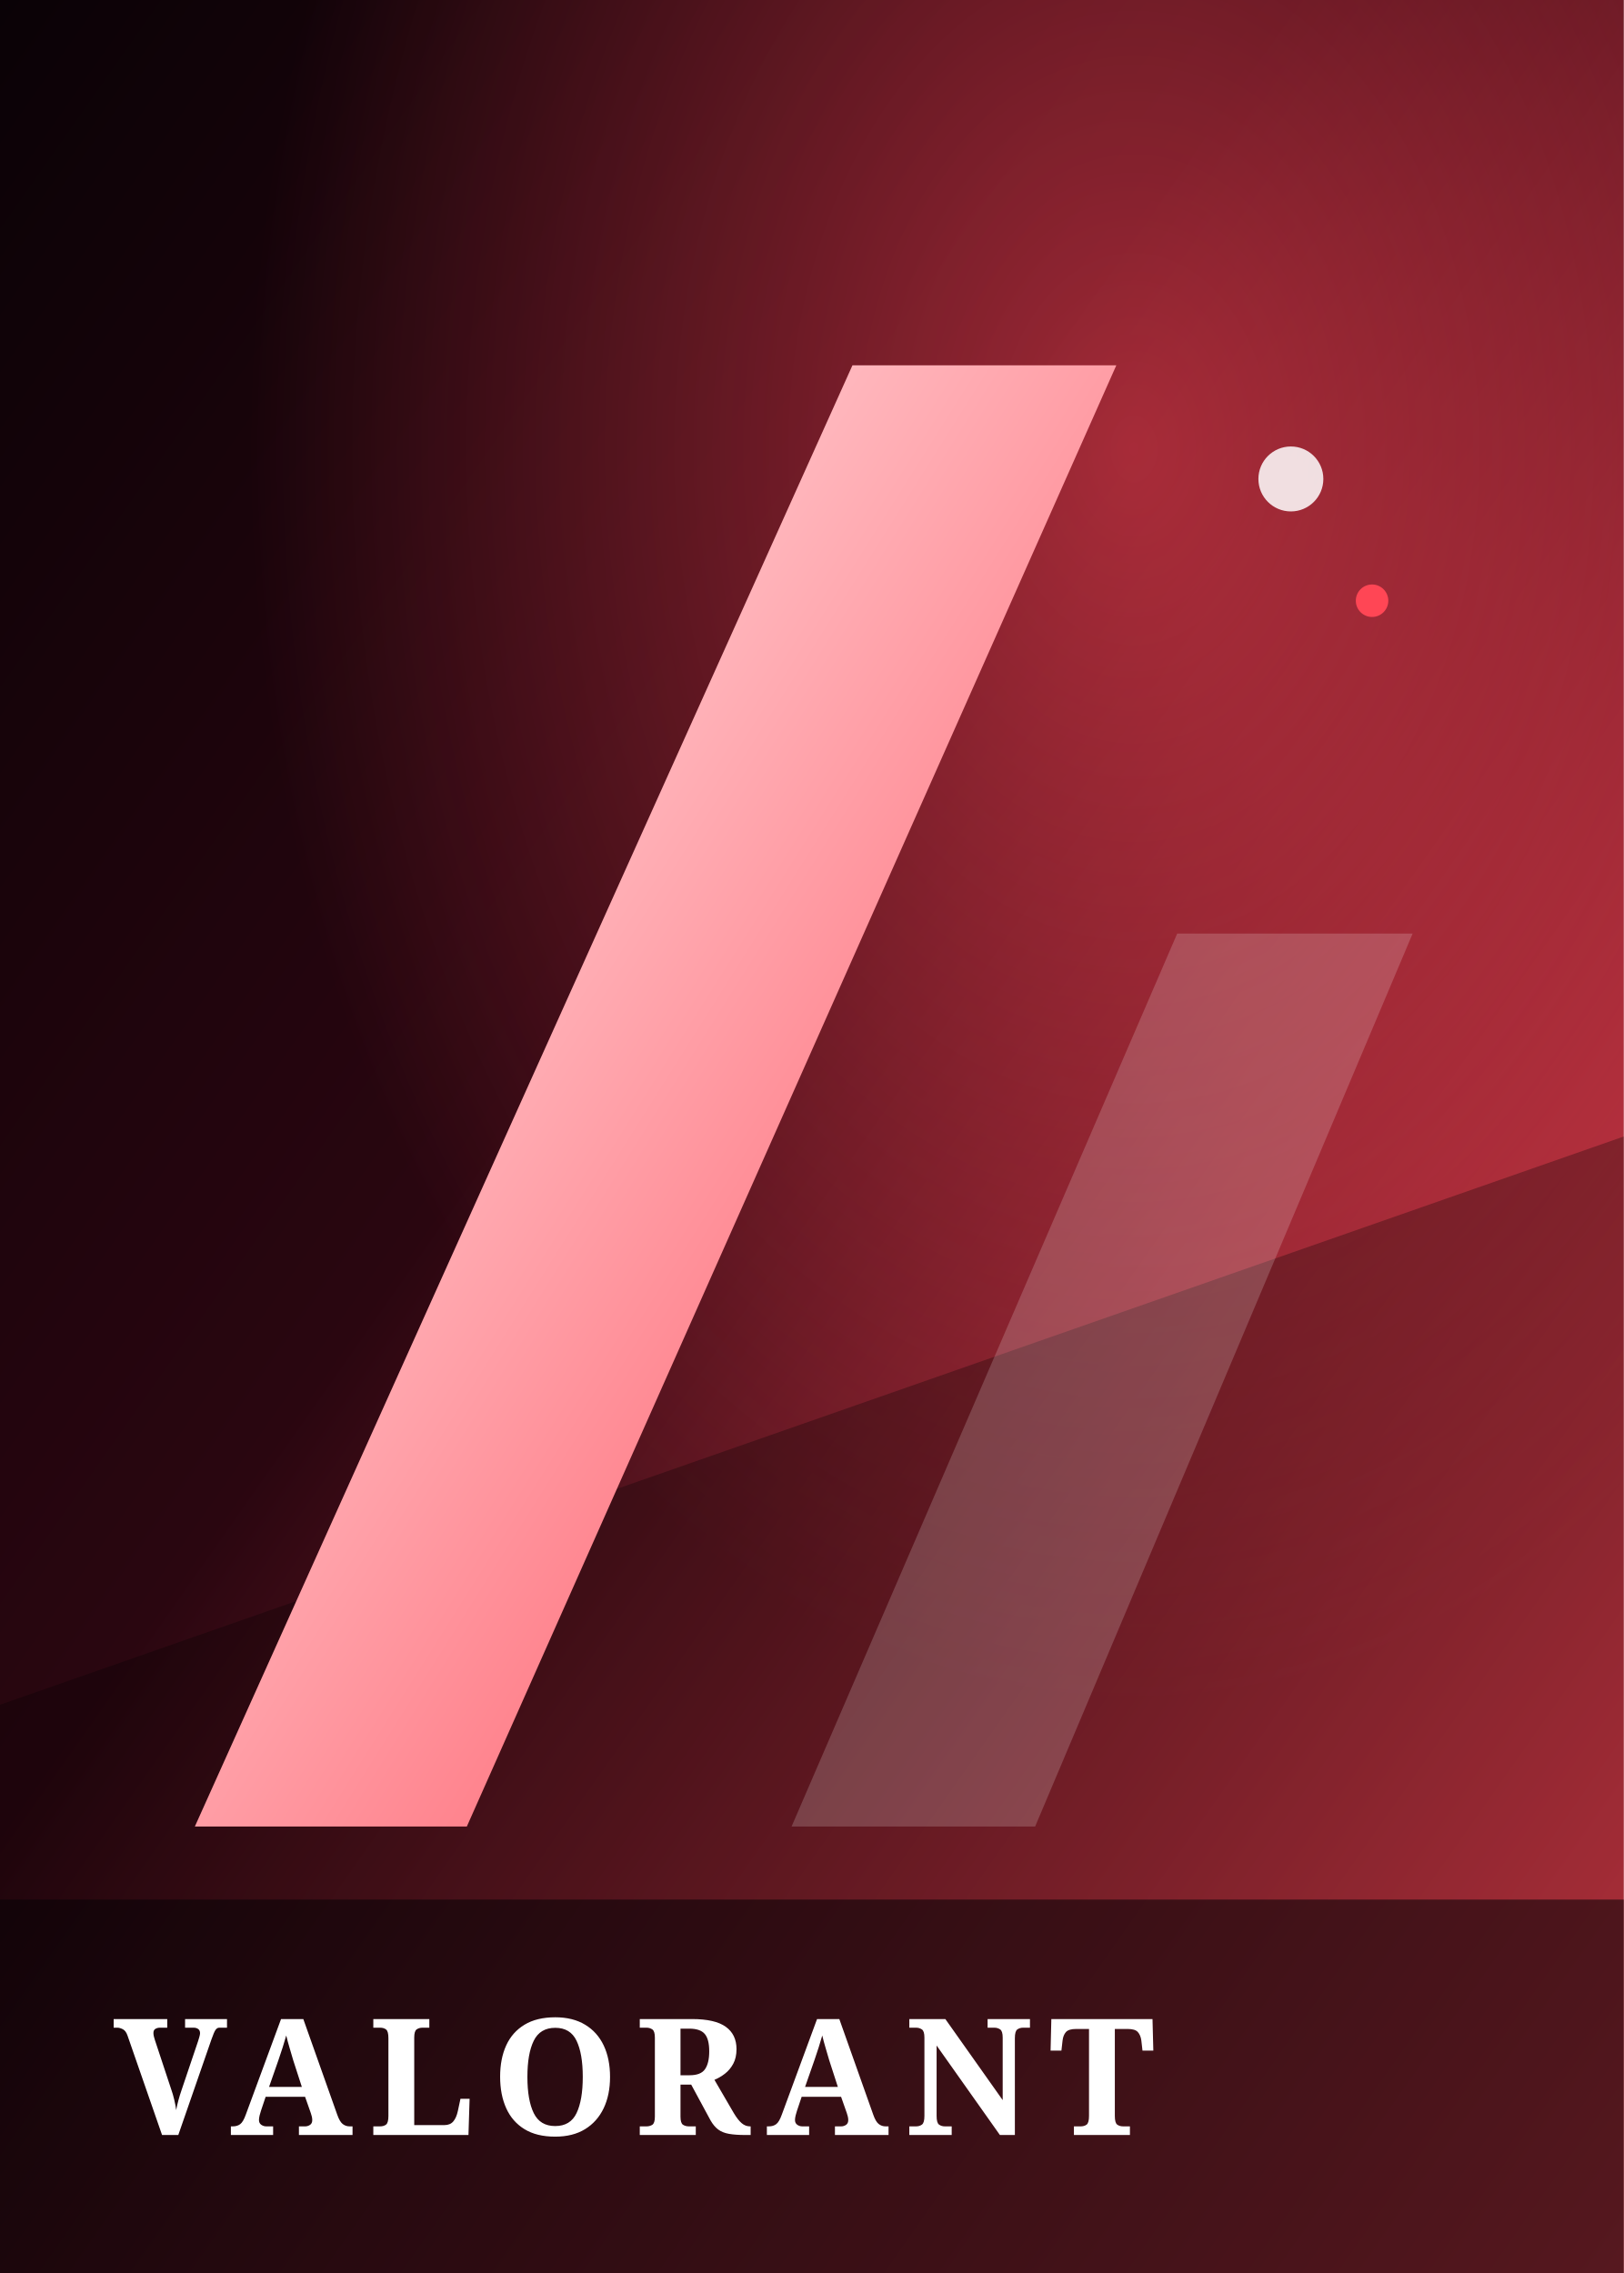
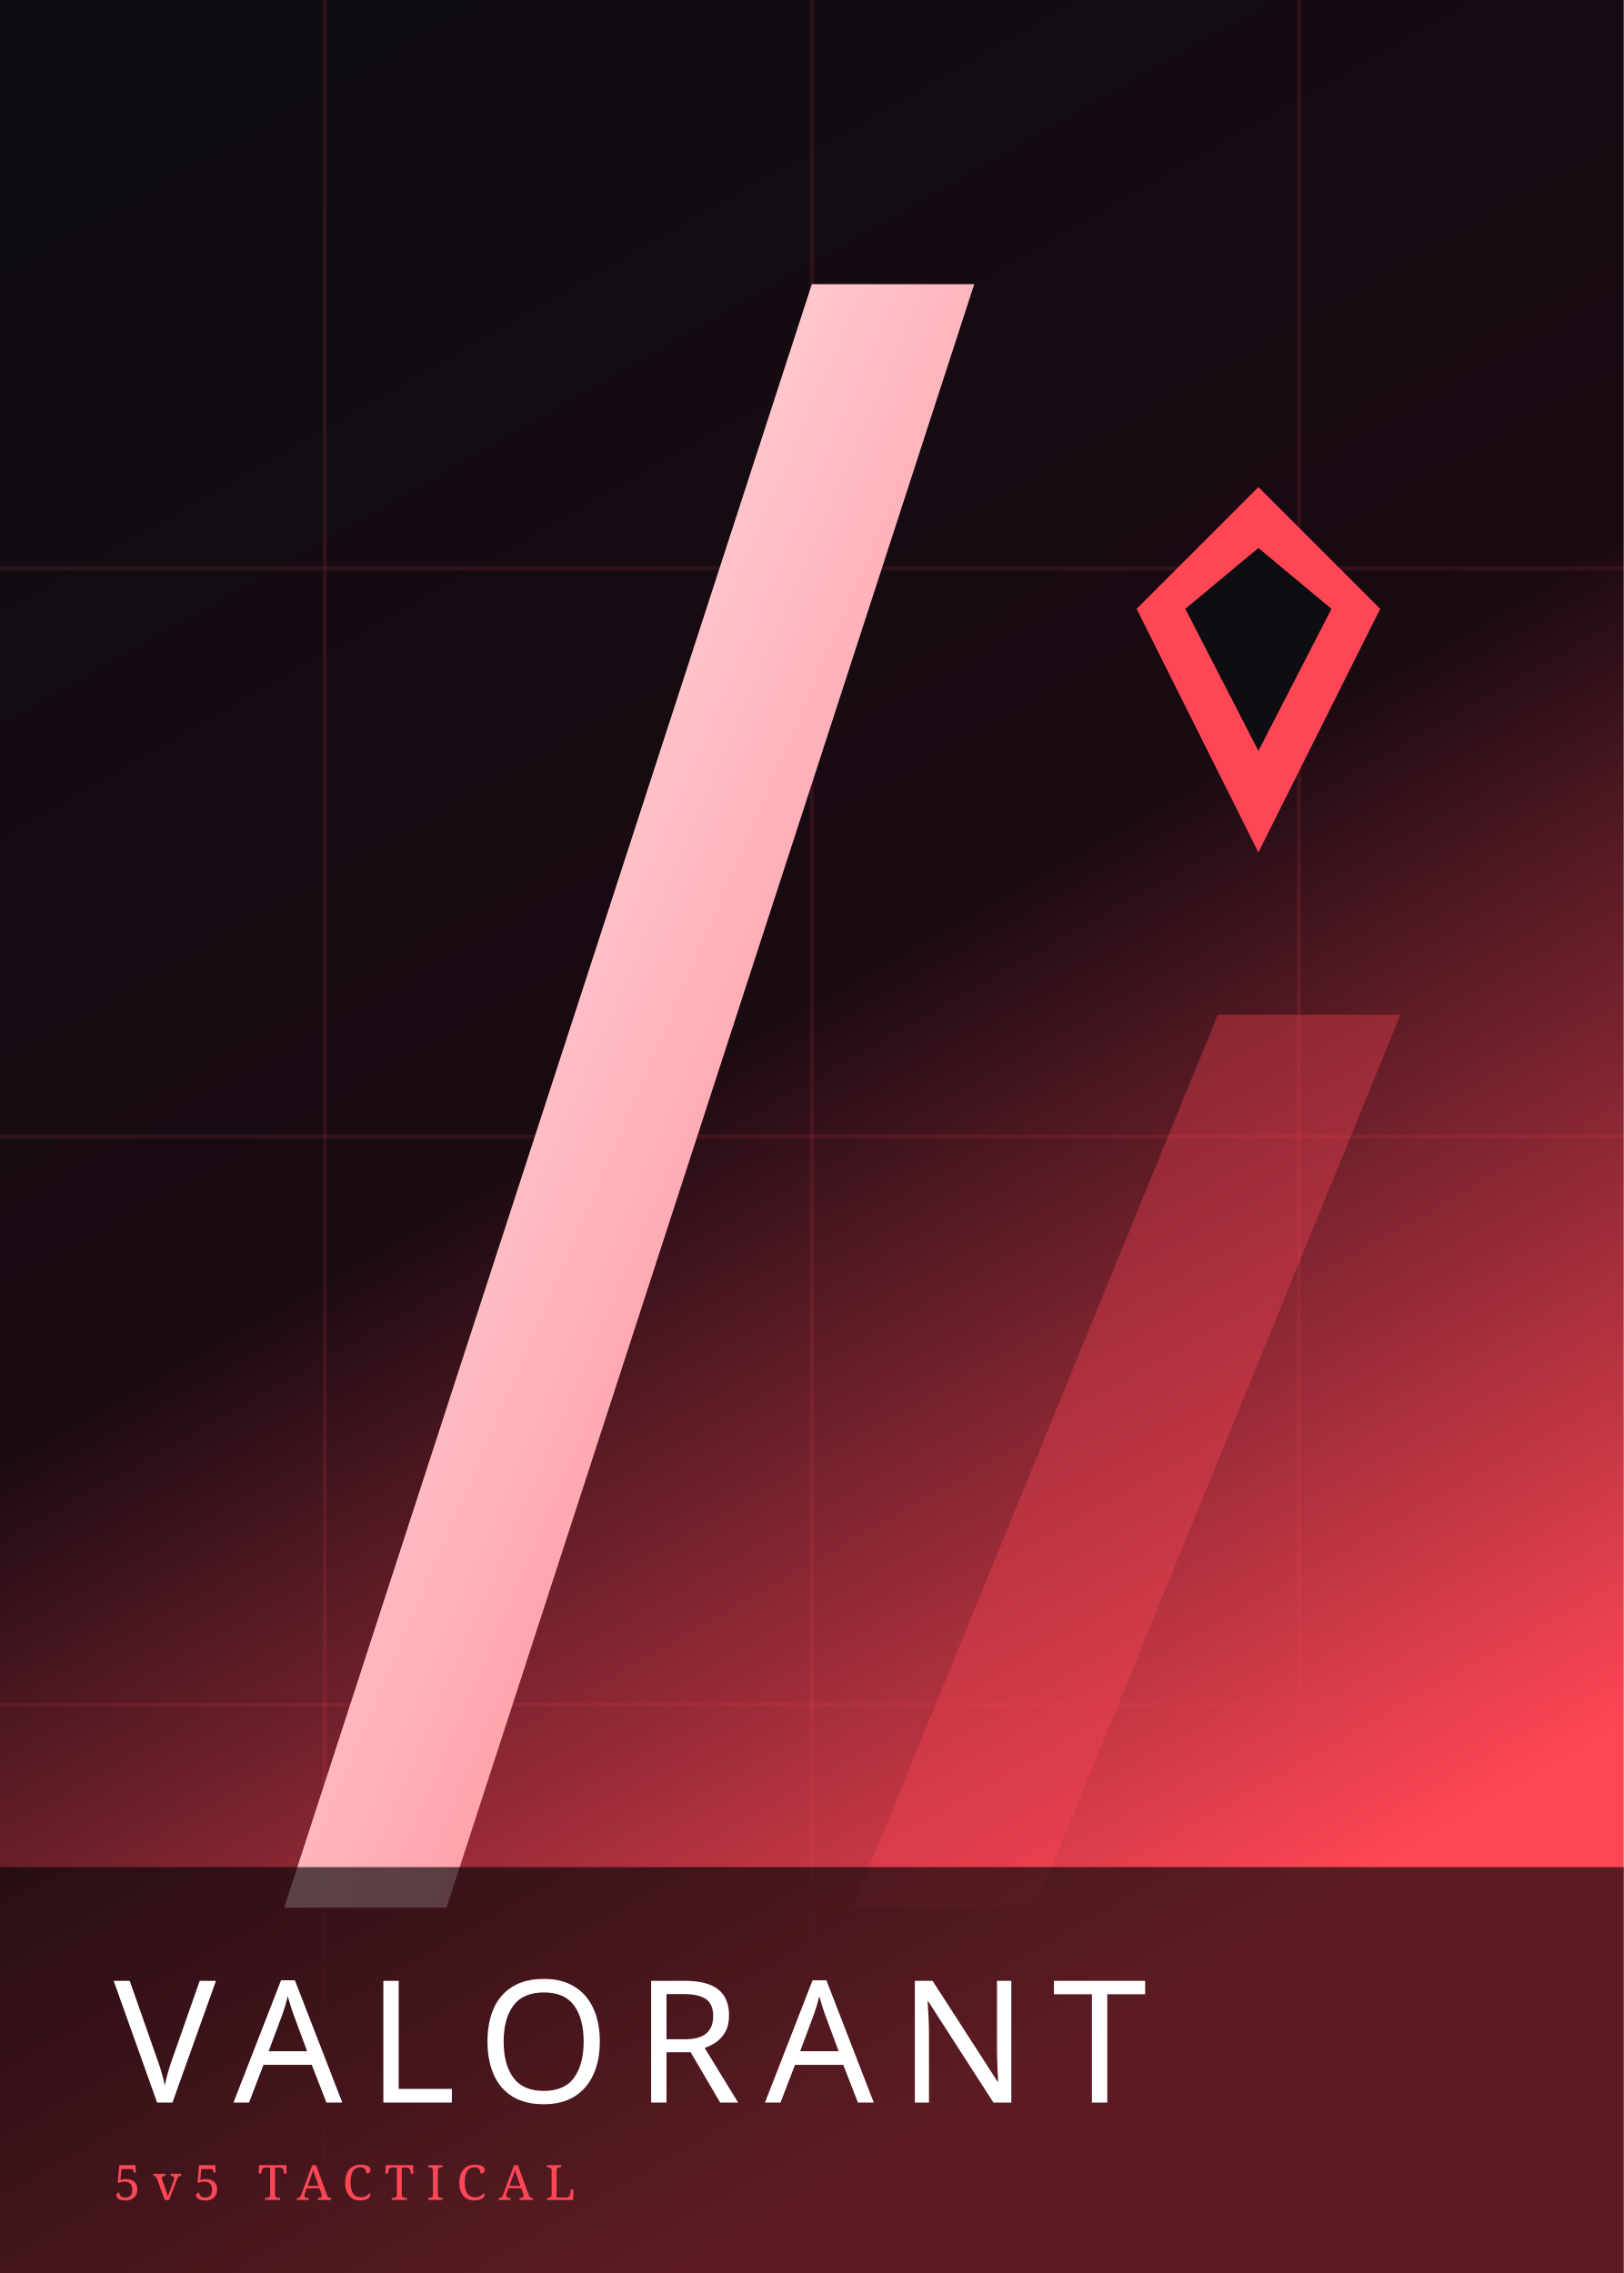
<svg xmlns="http://www.w3.org/2000/svg" viewBox="0 0 400 560" role="img" aria-label="Valorant">
  <defs>
-     <linearGradient id="bg" x1="0" y1="0" x2="1" y2="1">
-       <stop offset="0%" stop-color="#0a0206" />
-       <stop offset="40%" stop-color="#2a0610" />
+     <linearGradient id="bg" x1="0" y1="0" x2="0.4" y2="1">
+       <stop offset="0%" stop-color="#0d0d12" />
+       <stop offset="55%" stop-color="#1a0a12" />
      <stop offset="100%" stop-color="#ff4655" />
    </linearGradient>
-     <linearGradient id="slash" x1="0" y1="0" x2="1" y2="1">
-       <stop offset="0%" stop-color="#fff5f6" />
-       <stop offset="100%" stop-color="#ff4655" />
+     <linearGradient id="v" x1="0" y1="0" x2="1" y2="1">
+       <stop offset="0%" stop-color="#ffffff" />
+       <stop offset="100%" stop-color="#ff6b7a" />
    </linearGradient>
-     <radialGradient id="glow" cx="70%" cy="20%" r="55%">
-       <stop offset="0%" stop-color="#ff4655" stop-opacity="0.55" />
-       <stop offset="100%" stop-color="#ff4655" stop-opacity="0" />
-     </radialGradient>
  </defs>
  <rect width="400" height="560" fill="url(#bg)" />
-   <rect width="400" height="560" fill="url(#glow)" />
-   <path d="M0 420 L400 280 L400 560 L0 560 Z" fill="#000" opacity="0.28" />
-   <path d="M48 450 L210 90 L275 90 L115 450 Z" fill="url(#slash)" />
-   <path d="M195 450 L290 230 L348 230 L255 450 Z" fill="#fff" opacity="0.18" />
-   <circle cx="318" cy="118" r="8" fill="#fff" opacity="0.85" />
-   <circle cx="338" cy="148" r="4" fill="#ff4655" />
-   <rect x="0" y="468" width="400" height="92" fill="#050205" opacity="0.55" />
-   <text x="28" y="526" fill="#fff" font-family="Georgia, serif" font-size="40" font-weight="700" letter-spacing="4">VALORANT</text>
+   <g stroke="#ff4655" stroke-opacity="0.12" stroke-width="1">
+     <path d="M0 140 H400 M0 280 H400 M0 420 H400" />
+     <path d="M80 0 V560 M200 0 V560 M320 0 V560" />
+   </g>
+   <path d="M70 470 L200 70 L240 70 L110 470 Z" fill="url(#v)" />
+   <path d="M210 470 L300 250 L345 250 L255 470 Z" fill="#ff4655" opacity="0.35" />
+   <path d="M310 120 L340 150 L310 210 L280 150 Z" fill="#ff4655" />
+   <path d="M310 135 L328 150 L310 185 L292 150 Z" fill="#0d0d12" />
+   <rect x="0" y="460" width="400" height="100" fill="#050508" opacity="0.65" />
+   <text x="28" y="518" fill="#fff" font-family="Arial Black, Impact, sans-serif" font-size="42" letter-spacing="6">VALORANT</text>
+   <text x="28" y="542" fill="#ff4655" font-family="Georgia, serif" font-size="12" letter-spacing="3">5v5 TACTICAL</text>
</svg>
